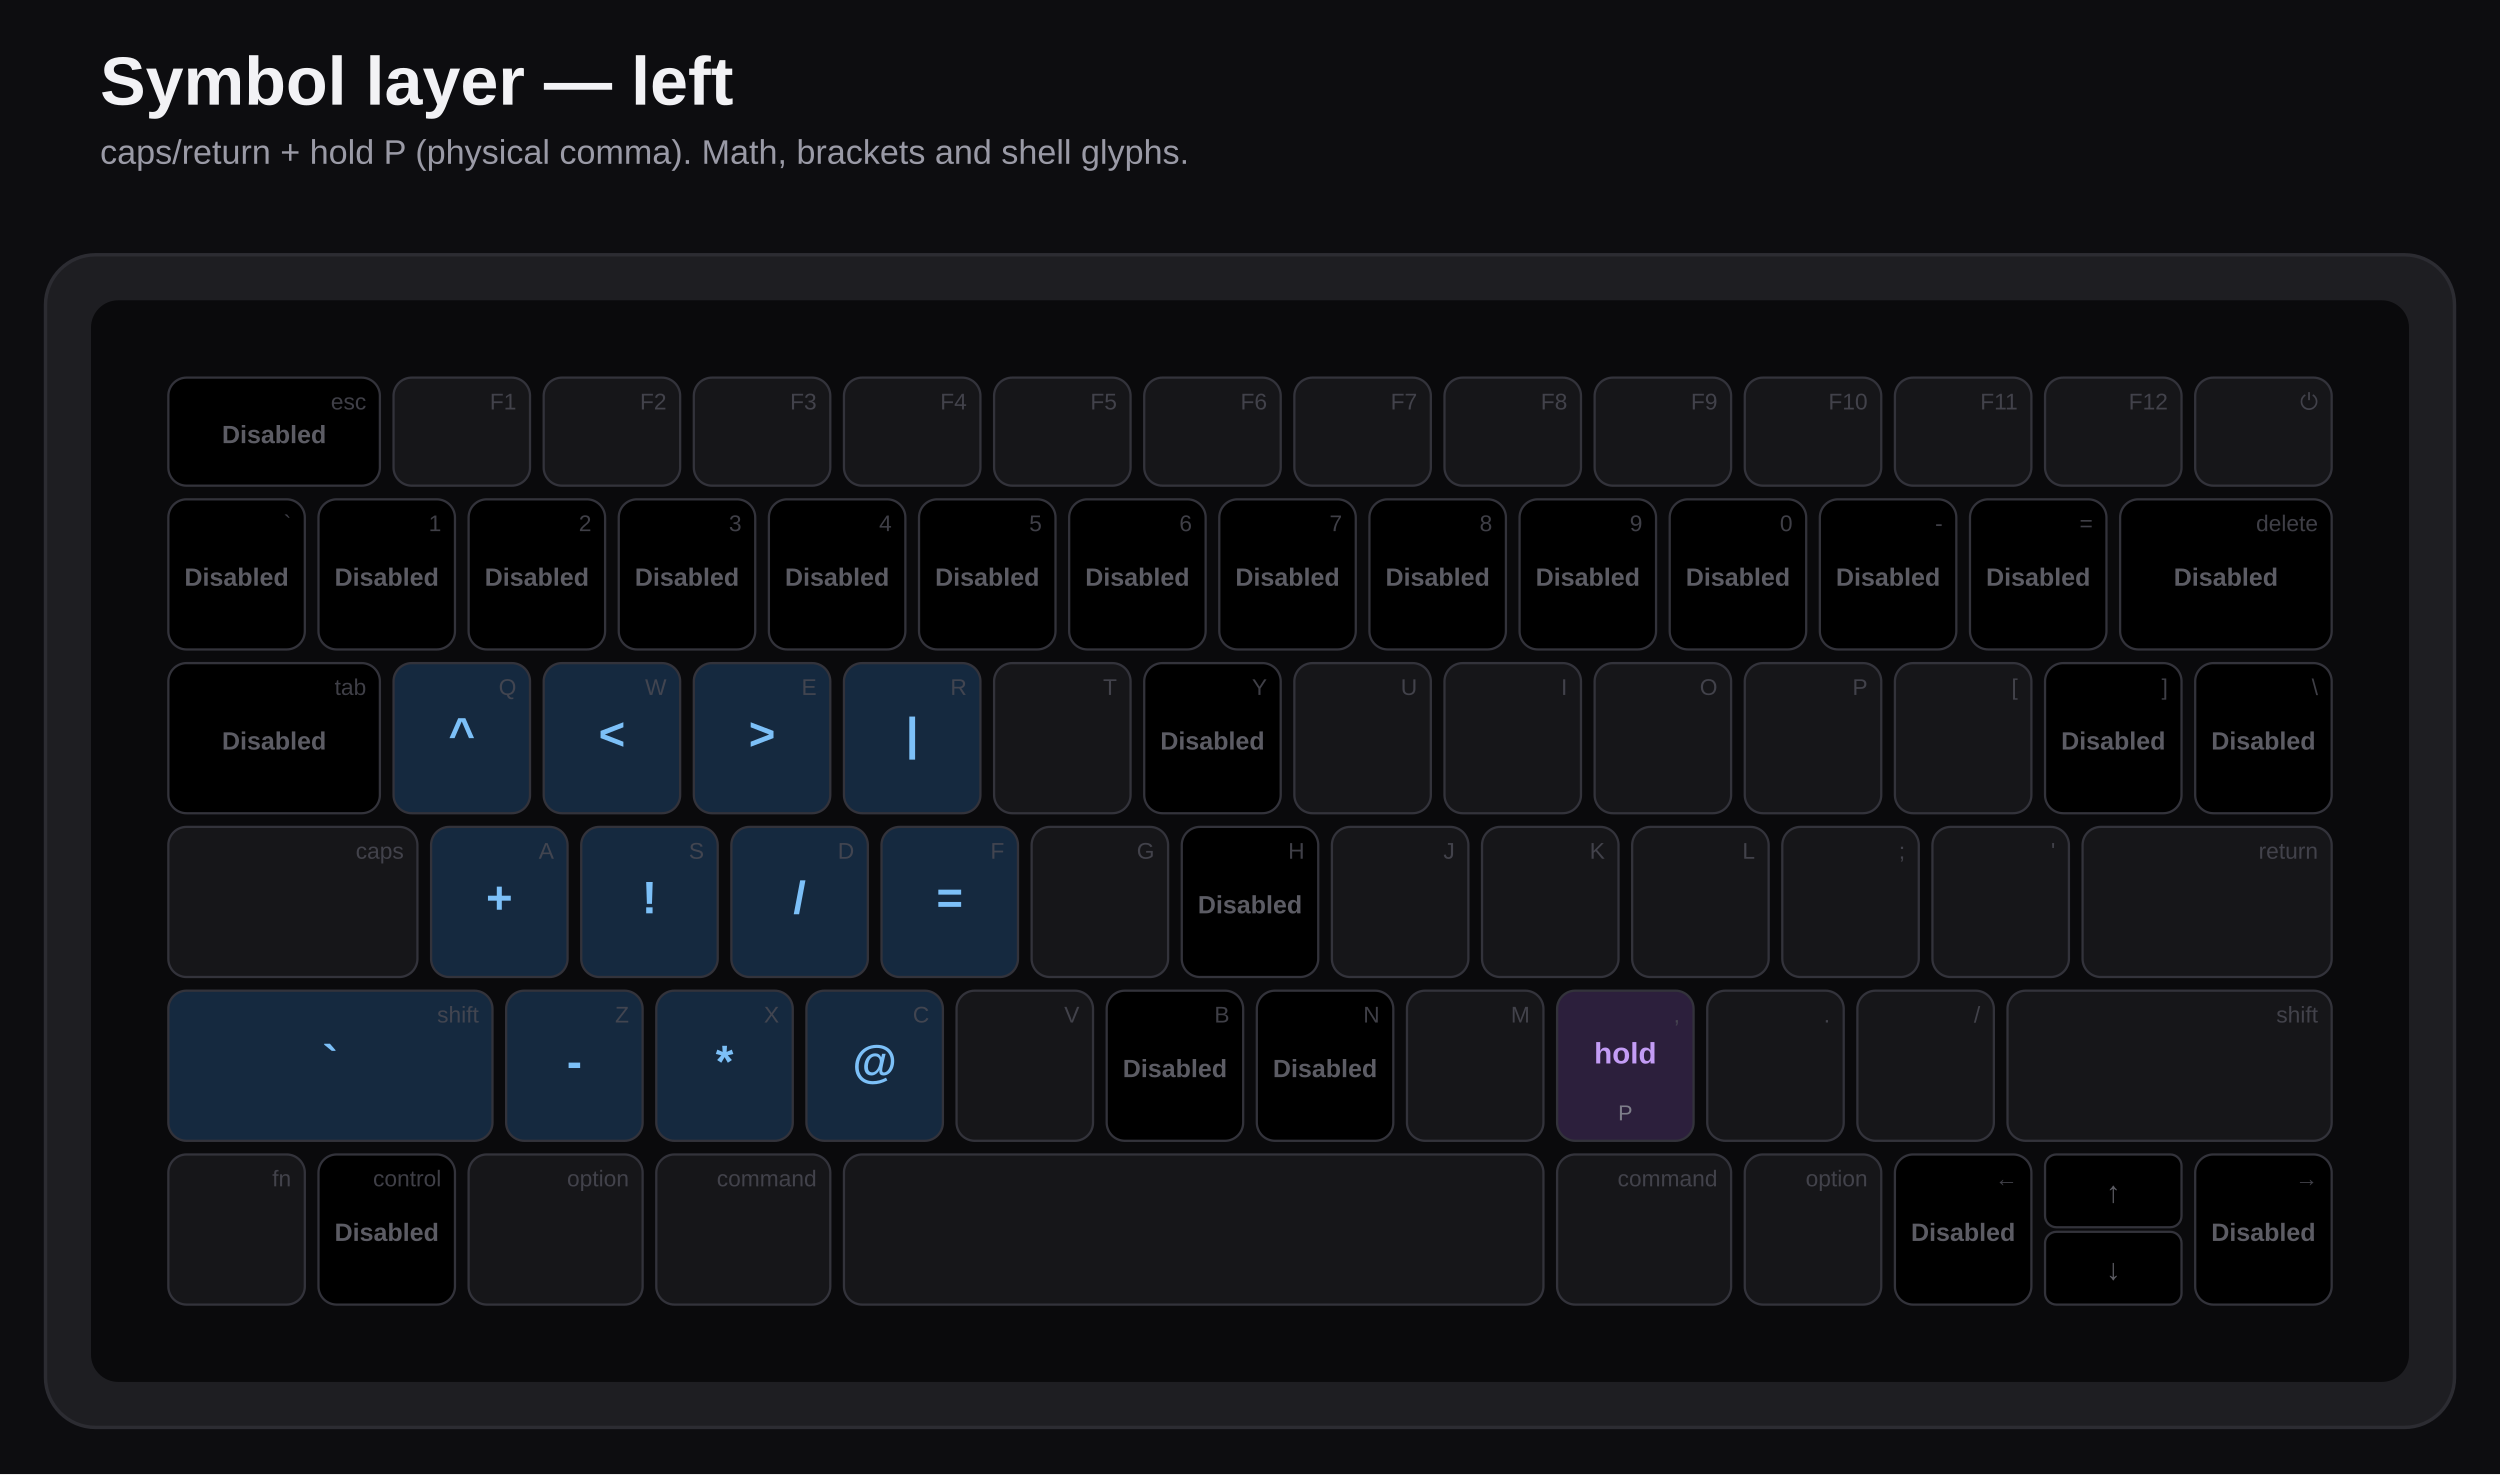
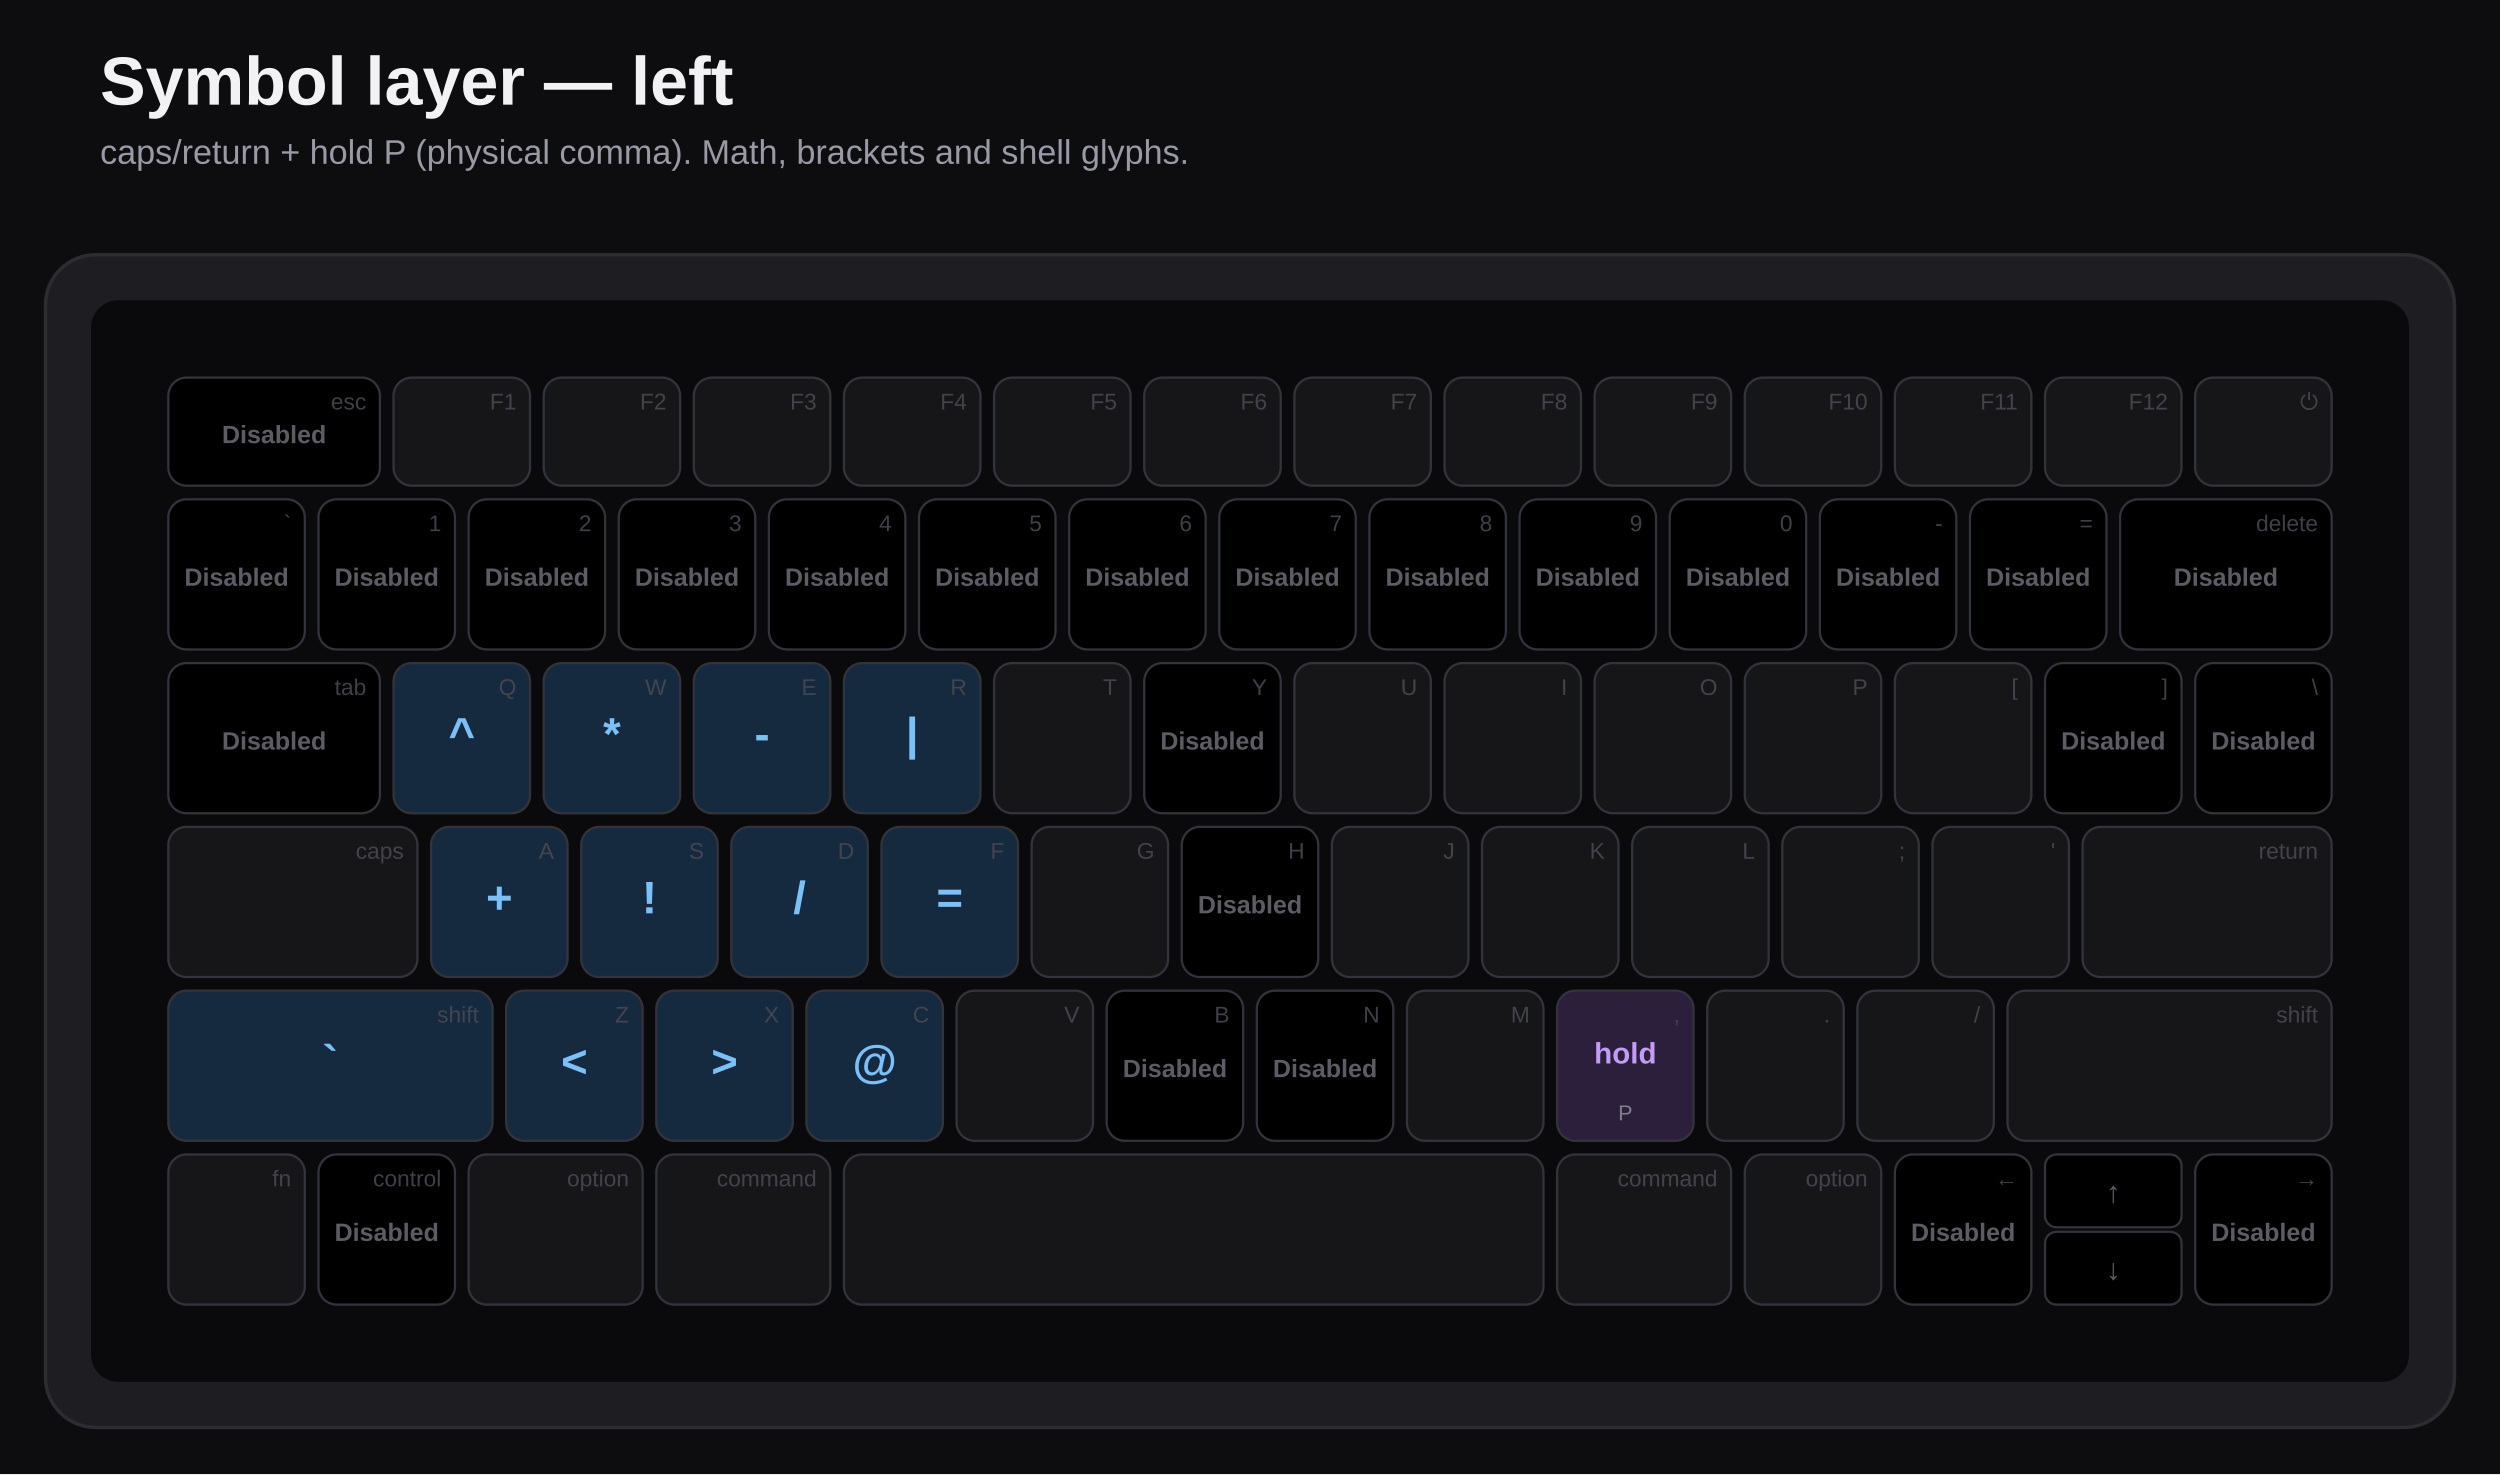
<svg xmlns="http://www.w3.org/2000/svg" width="1099" height="648" viewBox="0 0 1099 648" role="img" aria-label="Symbol layer — left layer of the splitmac">
  <rect width="1099" height="648" fill="#0d0d10" />
  <text x="44.0" y="46.0" fill="#f2f2f5" font-size="30" font-weight="700" text-anchor="start" opacity="1.0" font-family="-apple-system, BlinkMacSystemFont, 'SF Pro Text', 'Helvetica Neue', Arial, sans-serif">Symbol layer — left</text>
  <text x="44.0" y="72.0" fill="#9a9aa6" font-size="15" font-weight="400" text-anchor="start" opacity="1.0" font-family="-apple-system, BlinkMacSystemFont, 'SF Pro Text', 'Helvetica Neue', Arial, sans-serif">caps/return + hold P (physical comma). Math, brackets and shell glyphs.</text>
  <rect x="20.0" y="112.0" width="1059.0" height="515.5" rx="22" fill="#1e1e22" stroke="#2c2c32" stroke-width="1.5" />
  <rect x="40.0" y="132.0" width="1019.0" height="475.5" rx="12" fill="#0a0a0c" />
  <rect x="74.0" y="166.0" width="93.0" height="47.5" rx="8" fill="#000000" stroke="#33333b" stroke-width="1" />
  <text x="161.0" y="180.0" fill="#4a4a53" font-size="10" font-weight="500" text-anchor="end" opacity="0.85" font-family="-apple-system, BlinkMacSystemFont, 'SF Pro Text', 'Helvetica Neue', Arial, sans-serif">esc</text>
  <text x="120.5" y="194.8" fill="#5c5c64" font-size="11" font-weight="600" text-anchor="middle" opacity="1.0" font-family="-apple-system, BlinkMacSystemFont, 'SF Pro Text', 'Helvetica Neue', Arial, sans-serif">Disabled</text>
  <rect x="173.0" y="166.0" width="60.0" height="47.5" rx="8" fill="#161619" stroke="#33333b" stroke-width="1" />
  <text x="227.0" y="180.0" fill="#4a4a53" font-size="10" font-weight="500" text-anchor="end" opacity="0.85" font-family="-apple-system, BlinkMacSystemFont, 'SF Pro Text', 'Helvetica Neue', Arial, sans-serif">F1</text>
  <rect x="239.0" y="166.0" width="60.0" height="47.5" rx="8" fill="#161619" stroke="#33333b" stroke-width="1" />
  <text x="293.0" y="180.0" fill="#4a4a53" font-size="10" font-weight="500" text-anchor="end" opacity="0.85" font-family="-apple-system, BlinkMacSystemFont, 'SF Pro Text', 'Helvetica Neue', Arial, sans-serif">F2</text>
  <rect x="305.0" y="166.0" width="60.0" height="47.5" rx="8" fill="#161619" stroke="#33333b" stroke-width="1" />
  <text x="359.0" y="180.0" fill="#4a4a53" font-size="10" font-weight="500" text-anchor="end" opacity="0.85" font-family="-apple-system, BlinkMacSystemFont, 'SF Pro Text', 'Helvetica Neue', Arial, sans-serif">F3</text>
  <rect x="371.0" y="166.0" width="60.0" height="47.5" rx="8" fill="#161619" stroke="#33333b" stroke-width="1" />
  <text x="425.0" y="180.0" fill="#4a4a53" font-size="10" font-weight="500" text-anchor="end" opacity="0.85" font-family="-apple-system, BlinkMacSystemFont, 'SF Pro Text', 'Helvetica Neue', Arial, sans-serif">F4</text>
  <rect x="437.0" y="166.0" width="60.0" height="47.5" rx="8" fill="#161619" stroke="#33333b" stroke-width="1" />
  <text x="491.0" y="180.0" fill="#4a4a53" font-size="10" font-weight="500" text-anchor="end" opacity="0.85" font-family="-apple-system, BlinkMacSystemFont, 'SF Pro Text', 'Helvetica Neue', Arial, sans-serif">F5</text>
  <rect x="503.0" y="166.0" width="60.0" height="47.5" rx="8" fill="#161619" stroke="#33333b" stroke-width="1" />
  <text x="557.0" y="180.0" fill="#4a4a53" font-size="10" font-weight="500" text-anchor="end" opacity="0.85" font-family="-apple-system, BlinkMacSystemFont, 'SF Pro Text', 'Helvetica Neue', Arial, sans-serif">F6</text>
  <rect x="569.0" y="166.0" width="60.0" height="47.5" rx="8" fill="#161619" stroke="#33333b" stroke-width="1" />
  <text x="623.0" y="180.0" fill="#4a4a53" font-size="10" font-weight="500" text-anchor="end" opacity="0.85" font-family="-apple-system, BlinkMacSystemFont, 'SF Pro Text', 'Helvetica Neue', Arial, sans-serif">F7</text>
  <rect x="635.0" y="166.0" width="60.0" height="47.5" rx="8" fill="#161619" stroke="#33333b" stroke-width="1" />
  <text x="689.0" y="180.0" fill="#4a4a53" font-size="10" font-weight="500" text-anchor="end" opacity="0.85" font-family="-apple-system, BlinkMacSystemFont, 'SF Pro Text', 'Helvetica Neue', Arial, sans-serif">F8</text>
  <rect x="701.0" y="166.0" width="60.0" height="47.5" rx="8" fill="#161619" stroke="#33333b" stroke-width="1" />
  <text x="755.0" y="180.0" fill="#4a4a53" font-size="10" font-weight="500" text-anchor="end" opacity="0.85" font-family="-apple-system, BlinkMacSystemFont, 'SF Pro Text', 'Helvetica Neue', Arial, sans-serif">F9</text>
  <rect x="767.0" y="166.0" width="60.0" height="47.5" rx="8" fill="#161619" stroke="#33333b" stroke-width="1" />
  <text x="821.0" y="180.0" fill="#4a4a53" font-size="10" font-weight="500" text-anchor="end" opacity="0.85" font-family="-apple-system, BlinkMacSystemFont, 'SF Pro Text', 'Helvetica Neue', Arial, sans-serif">F10</text>
  <rect x="833.0" y="166.0" width="60.0" height="47.5" rx="8" fill="#161619" stroke="#33333b" stroke-width="1" />
  <text x="887.0" y="180.0" fill="#4a4a53" font-size="10" font-weight="500" text-anchor="end" opacity="0.85" font-family="-apple-system, BlinkMacSystemFont, 'SF Pro Text', 'Helvetica Neue', Arial, sans-serif">F11</text>
  <rect x="899.0" y="166.0" width="60.0" height="47.5" rx="8" fill="#161619" stroke="#33333b" stroke-width="1" />
  <text x="953.0" y="180.0" fill="#4a4a53" font-size="10" font-weight="500" text-anchor="end" opacity="0.85" font-family="-apple-system, BlinkMacSystemFont, 'SF Pro Text', 'Helvetica Neue', Arial, sans-serif">F12</text>
  <rect x="965.0" y="166.0" width="60.0" height="47.5" rx="8" fill="#161619" stroke="#33333b" stroke-width="1" />
  <text x="1019.0" y="180.0" fill="#4a4a53" font-size="10" font-weight="500" text-anchor="end" opacity="0.85" font-family="-apple-system, BlinkMacSystemFont, 'SF Pro Text', 'Helvetica Neue', Arial, sans-serif">⏻</text>
  <rect x="74.0" y="219.5" width="60.0" height="66.0" rx="8" fill="#000000" stroke="#33333b" stroke-width="1" />
  <text x="128.0" y="233.5" fill="#4a4a53" font-size="10" font-weight="500" text-anchor="end" opacity="0.85" font-family="-apple-system, BlinkMacSystemFont, 'SF Pro Text', 'Helvetica Neue', Arial, sans-serif">`</text>
  <text x="104.0" y="257.5" fill="#5c5c64" font-size="11" font-weight="600" text-anchor="middle" opacity="1.0" font-family="-apple-system, BlinkMacSystemFont, 'SF Pro Text', 'Helvetica Neue', Arial, sans-serif">Disabled</text>
  <rect x="140.0" y="219.5" width="60.0" height="66.0" rx="8" fill="#000000" stroke="#33333b" stroke-width="1" />
  <text x="194.0" y="233.5" fill="#4a4a53" font-size="10" font-weight="500" text-anchor="end" opacity="0.85" font-family="-apple-system, BlinkMacSystemFont, 'SF Pro Text', 'Helvetica Neue', Arial, sans-serif">1</text>
  <text x="170.0" y="257.5" fill="#5c5c64" font-size="11" font-weight="600" text-anchor="middle" opacity="1.0" font-family="-apple-system, BlinkMacSystemFont, 'SF Pro Text', 'Helvetica Neue', Arial, sans-serif">Disabled</text>
  <rect x="206.0" y="219.5" width="60.0" height="66.0" rx="8" fill="#000000" stroke="#33333b" stroke-width="1" />
  <text x="260.0" y="233.5" fill="#4a4a53" font-size="10" font-weight="500" text-anchor="end" opacity="0.85" font-family="-apple-system, BlinkMacSystemFont, 'SF Pro Text', 'Helvetica Neue', Arial, sans-serif">2</text>
  <text x="236.0" y="257.5" fill="#5c5c64" font-size="11" font-weight="600" text-anchor="middle" opacity="1.0" font-family="-apple-system, BlinkMacSystemFont, 'SF Pro Text', 'Helvetica Neue', Arial, sans-serif">Disabled</text>
  <rect x="272.0" y="219.5" width="60.0" height="66.0" rx="8" fill="#000000" stroke="#33333b" stroke-width="1" />
  <text x="326.0" y="233.5" fill="#4a4a53" font-size="10" font-weight="500" text-anchor="end" opacity="0.85" font-family="-apple-system, BlinkMacSystemFont, 'SF Pro Text', 'Helvetica Neue', Arial, sans-serif">3</text>
  <text x="302.0" y="257.5" fill="#5c5c64" font-size="11" font-weight="600" text-anchor="middle" opacity="1.0" font-family="-apple-system, BlinkMacSystemFont, 'SF Pro Text', 'Helvetica Neue', Arial, sans-serif">Disabled</text>
  <rect x="338.0" y="219.5" width="60.0" height="66.0" rx="8" fill="#000000" stroke="#33333b" stroke-width="1" />
  <text x="392.0" y="233.5" fill="#4a4a53" font-size="10" font-weight="500" text-anchor="end" opacity="0.85" font-family="-apple-system, BlinkMacSystemFont, 'SF Pro Text', 'Helvetica Neue', Arial, sans-serif">4</text>
  <text x="368.0" y="257.5" fill="#5c5c64" font-size="11" font-weight="600" text-anchor="middle" opacity="1.0" font-family="-apple-system, BlinkMacSystemFont, 'SF Pro Text', 'Helvetica Neue', Arial, sans-serif">Disabled</text>
  <rect x="404.0" y="219.5" width="60.0" height="66.0" rx="8" fill="#000000" stroke="#33333b" stroke-width="1" />
  <text x="458.0" y="233.5" fill="#4a4a53" font-size="10" font-weight="500" text-anchor="end" opacity="0.85" font-family="-apple-system, BlinkMacSystemFont, 'SF Pro Text', 'Helvetica Neue', Arial, sans-serif">5</text>
  <text x="434.0" y="257.5" fill="#5c5c64" font-size="11" font-weight="600" text-anchor="middle" opacity="1.0" font-family="-apple-system, BlinkMacSystemFont, 'SF Pro Text', 'Helvetica Neue', Arial, sans-serif">Disabled</text>
  <rect x="470.0" y="219.5" width="60.0" height="66.0" rx="8" fill="#000000" stroke="#33333b" stroke-width="1" />
  <text x="524.0" y="233.5" fill="#4a4a53" font-size="10" font-weight="500" text-anchor="end" opacity="0.85" font-family="-apple-system, BlinkMacSystemFont, 'SF Pro Text', 'Helvetica Neue', Arial, sans-serif">6</text>
  <text x="500.0" y="257.5" fill="#5c5c64" font-size="11" font-weight="600" text-anchor="middle" opacity="1.0" font-family="-apple-system, BlinkMacSystemFont, 'SF Pro Text', 'Helvetica Neue', Arial, sans-serif">Disabled</text>
  <rect x="536.0" y="219.5" width="60.0" height="66.0" rx="8" fill="#000000" stroke="#33333b" stroke-width="1" />
  <text x="590.0" y="233.5" fill="#4a4a53" font-size="10" font-weight="500" text-anchor="end" opacity="0.85" font-family="-apple-system, BlinkMacSystemFont, 'SF Pro Text', 'Helvetica Neue', Arial, sans-serif">7</text>
  <text x="566.0" y="257.5" fill="#5c5c64" font-size="11" font-weight="600" text-anchor="middle" opacity="1.0" font-family="-apple-system, BlinkMacSystemFont, 'SF Pro Text', 'Helvetica Neue', Arial, sans-serif">Disabled</text>
  <rect x="602.0" y="219.5" width="60.0" height="66.0" rx="8" fill="#000000" stroke="#33333b" stroke-width="1" />
  <text x="656.0" y="233.5" fill="#4a4a53" font-size="10" font-weight="500" text-anchor="end" opacity="0.85" font-family="-apple-system, BlinkMacSystemFont, 'SF Pro Text', 'Helvetica Neue', Arial, sans-serif">8</text>
  <text x="632.0" y="257.5" fill="#5c5c64" font-size="11" font-weight="600" text-anchor="middle" opacity="1.0" font-family="-apple-system, BlinkMacSystemFont, 'SF Pro Text', 'Helvetica Neue', Arial, sans-serif">Disabled</text>
  <rect x="668.0" y="219.5" width="60.0" height="66.0" rx="8" fill="#000000" stroke="#33333b" stroke-width="1" />
  <text x="722.0" y="233.5" fill="#4a4a53" font-size="10" font-weight="500" text-anchor="end" opacity="0.85" font-family="-apple-system, BlinkMacSystemFont, 'SF Pro Text', 'Helvetica Neue', Arial, sans-serif">9</text>
  <text x="698.0" y="257.5" fill="#5c5c64" font-size="11" font-weight="600" text-anchor="middle" opacity="1.0" font-family="-apple-system, BlinkMacSystemFont, 'SF Pro Text', 'Helvetica Neue', Arial, sans-serif">Disabled</text>
  <rect x="734.0" y="219.5" width="60.0" height="66.0" rx="8" fill="#000000" stroke="#33333b" stroke-width="1" />
  <text x="788.0" y="233.5" fill="#4a4a53" font-size="10" font-weight="500" text-anchor="end" opacity="0.85" font-family="-apple-system, BlinkMacSystemFont, 'SF Pro Text', 'Helvetica Neue', Arial, sans-serif">0</text>
  <text x="764.0" y="257.5" fill="#5c5c64" font-size="11" font-weight="600" text-anchor="middle" opacity="1.0" font-family="-apple-system, BlinkMacSystemFont, 'SF Pro Text', 'Helvetica Neue', Arial, sans-serif">Disabled</text>
  <rect x="800.0" y="219.5" width="60.0" height="66.0" rx="8" fill="#000000" stroke="#33333b" stroke-width="1" />
  <text x="854.0" y="233.5" fill="#4a4a53" font-size="10" font-weight="500" text-anchor="end" opacity="0.85" font-family="-apple-system, BlinkMacSystemFont, 'SF Pro Text', 'Helvetica Neue', Arial, sans-serif">-</text>
  <text x="830.0" y="257.5" fill="#5c5c64" font-size="11" font-weight="600" text-anchor="middle" opacity="1.0" font-family="-apple-system, BlinkMacSystemFont, 'SF Pro Text', 'Helvetica Neue', Arial, sans-serif">Disabled</text>
  <rect x="866.0" y="219.5" width="60.0" height="66.0" rx="8" fill="#000000" stroke="#33333b" stroke-width="1" />
  <text x="920.0" y="233.5" fill="#4a4a53" font-size="10" font-weight="500" text-anchor="end" opacity="0.85" font-family="-apple-system, BlinkMacSystemFont, 'SF Pro Text', 'Helvetica Neue', Arial, sans-serif">=</text>
  <text x="896.0" y="257.5" fill="#5c5c64" font-size="11" font-weight="600" text-anchor="middle" opacity="1.0" font-family="-apple-system, BlinkMacSystemFont, 'SF Pro Text', 'Helvetica Neue', Arial, sans-serif">Disabled</text>
  <rect x="932.0" y="219.5" width="93.0" height="66.0" rx="8" fill="#000000" stroke="#33333b" stroke-width="1" />
  <text x="1019.0" y="233.5" fill="#4a4a53" font-size="10" font-weight="500" text-anchor="end" opacity="0.85" font-family="-apple-system, BlinkMacSystemFont, 'SF Pro Text', 'Helvetica Neue', Arial, sans-serif">delete</text>
  <text x="978.5" y="257.5" fill="#5c5c64" font-size="11" font-weight="600" text-anchor="middle" opacity="1.0" font-family="-apple-system, BlinkMacSystemFont, 'SF Pro Text', 'Helvetica Neue', Arial, sans-serif">Disabled</text>
  <rect x="74.0" y="291.5" width="93.0" height="66.0" rx="8" fill="#000000" stroke="#33333b" stroke-width="1" />
  <text x="161.0" y="305.5" fill="#4a4a53" font-size="10" font-weight="500" text-anchor="end" opacity="0.85" font-family="-apple-system, BlinkMacSystemFont, 'SF Pro Text', 'Helvetica Neue', Arial, sans-serif">tab</text>
  <text x="120.5" y="329.5" fill="#5c5c64" font-size="11" font-weight="600" text-anchor="middle" opacity="1.0" font-family="-apple-system, BlinkMacSystemFont, 'SF Pro Text', 'Helvetica Neue', Arial, sans-serif">Disabled</text>
  <rect x="173.0" y="291.5" width="60.0" height="66.0" rx="8" fill="#15293f" stroke="#33333b" stroke-width="1" />
  <text x="227.0" y="305.5" fill="#4a4a53" font-size="10" font-weight="500" text-anchor="end" opacity="0.85" font-family="-apple-system, BlinkMacSystemFont, 'SF Pro Text', 'Helvetica Neue', Arial, sans-serif">Q</text>
  <text x="203.0" y="329.5" fill="#7cc0f8" font-size="20" font-weight="700" text-anchor="middle" opacity="1.0" font-family="-apple-system, BlinkMacSystemFont, 'SF Pro Text', 'Helvetica Neue', Arial, sans-serif">^</text>
  <rect x="239.0" y="291.5" width="60.0" height="66.0" rx="8" fill="#15293f" stroke="#33333b" stroke-width="1" />
  <text x="293.0" y="305.5" fill="#4a4a53" font-size="10" font-weight="500" text-anchor="end" opacity="0.85" font-family="-apple-system, BlinkMacSystemFont, 'SF Pro Text', 'Helvetica Neue', Arial, sans-serif">W</text>
-   <text x="269.0" y="329.5" fill="#7cc0f8" font-size="20" font-weight="700" text-anchor="middle" opacity="1.0" font-family="-apple-system, BlinkMacSystemFont, 'SF Pro Text', 'Helvetica Neue', Arial, sans-serif">&lt;</text>
+   <text x="269.0" y="329.5" fill="#7cc0f8" font-size="20" font-weight="700" text-anchor="middle" opacity="1.0" font-family="-apple-system, BlinkMacSystemFont, 'SF Pro Text', 'Helvetica Neue', Arial, sans-serif">*</text>
  <rect x="305.0" y="291.5" width="60.0" height="66.0" rx="8" fill="#15293f" stroke="#33333b" stroke-width="1" />
  <text x="359.0" y="305.5" fill="#4a4a53" font-size="10" font-weight="500" text-anchor="end" opacity="0.85" font-family="-apple-system, BlinkMacSystemFont, 'SF Pro Text', 'Helvetica Neue', Arial, sans-serif">E</text>
-   <text x="335.0" y="329.5" fill="#7cc0f8" font-size="20" font-weight="700" text-anchor="middle" opacity="1.0" font-family="-apple-system, BlinkMacSystemFont, 'SF Pro Text', 'Helvetica Neue', Arial, sans-serif">&gt;</text>
+   <text x="335.0" y="329.5" fill="#7cc0f8" font-size="20" font-weight="700" text-anchor="middle" opacity="1.0" font-family="-apple-system, BlinkMacSystemFont, 'SF Pro Text', 'Helvetica Neue', Arial, sans-serif">-</text>
  <rect x="371.0" y="291.5" width="60.0" height="66.0" rx="8" fill="#15293f" stroke="#33333b" stroke-width="1" />
  <text x="425.0" y="305.5" fill="#4a4a53" font-size="10" font-weight="500" text-anchor="end" opacity="0.85" font-family="-apple-system, BlinkMacSystemFont, 'SF Pro Text', 'Helvetica Neue', Arial, sans-serif">R</text>
  <text x="401.0" y="329.5" fill="#7cc0f8" font-size="20" font-weight="700" text-anchor="middle" opacity="1.0" font-family="-apple-system, BlinkMacSystemFont, 'SF Pro Text', 'Helvetica Neue', Arial, sans-serif">|</text>
  <rect x="437.0" y="291.5" width="60.0" height="66.0" rx="8" fill="#161619" stroke="#33333b" stroke-width="1" />
  <text x="491.0" y="305.5" fill="#4a4a53" font-size="10" font-weight="500" text-anchor="end" opacity="0.85" font-family="-apple-system, BlinkMacSystemFont, 'SF Pro Text', 'Helvetica Neue', Arial, sans-serif">T</text>
  <rect x="503.0" y="291.5" width="60.0" height="66.0" rx="8" fill="#000000" stroke="#33333b" stroke-width="1" />
  <text x="557.0" y="305.5" fill="#4a4a53" font-size="10" font-weight="500" text-anchor="end" opacity="0.85" font-family="-apple-system, BlinkMacSystemFont, 'SF Pro Text', 'Helvetica Neue', Arial, sans-serif">Y</text>
  <text x="533.0" y="329.5" fill="#5c5c64" font-size="11" font-weight="600" text-anchor="middle" opacity="1.0" font-family="-apple-system, BlinkMacSystemFont, 'SF Pro Text', 'Helvetica Neue', Arial, sans-serif">Disabled</text>
  <rect x="569.0" y="291.5" width="60.0" height="66.0" rx="8" fill="#161619" stroke="#33333b" stroke-width="1" />
  <text x="623.0" y="305.5" fill="#4a4a53" font-size="10" font-weight="500" text-anchor="end" opacity="0.85" font-family="-apple-system, BlinkMacSystemFont, 'SF Pro Text', 'Helvetica Neue', Arial, sans-serif">U</text>
  <rect x="635.0" y="291.5" width="60.0" height="66.0" rx="8" fill="#161619" stroke="#33333b" stroke-width="1" />
  <text x="689.0" y="305.5" fill="#4a4a53" font-size="10" font-weight="500" text-anchor="end" opacity="0.85" font-family="-apple-system, BlinkMacSystemFont, 'SF Pro Text', 'Helvetica Neue', Arial, sans-serif">I</text>
  <rect x="701.0" y="291.5" width="60.0" height="66.0" rx="8" fill="#161619" stroke="#33333b" stroke-width="1" />
  <text x="755.0" y="305.5" fill="#4a4a53" font-size="10" font-weight="500" text-anchor="end" opacity="0.85" font-family="-apple-system, BlinkMacSystemFont, 'SF Pro Text', 'Helvetica Neue', Arial, sans-serif">O</text>
  <rect x="767.0" y="291.5" width="60.0" height="66.0" rx="8" fill="#161619" stroke="#33333b" stroke-width="1" />
  <text x="821.0" y="305.5" fill="#4a4a53" font-size="10" font-weight="500" text-anchor="end" opacity="0.85" font-family="-apple-system, BlinkMacSystemFont, 'SF Pro Text', 'Helvetica Neue', Arial, sans-serif">P</text>
  <rect x="833.0" y="291.5" width="60.0" height="66.0" rx="8" fill="#161619" stroke="#33333b" stroke-width="1" />
  <text x="887.0" y="305.5" fill="#4a4a53" font-size="10" font-weight="500" text-anchor="end" opacity="0.85" font-family="-apple-system, BlinkMacSystemFont, 'SF Pro Text', 'Helvetica Neue', Arial, sans-serif">[</text>
  <rect x="899.0" y="291.5" width="60.0" height="66.0" rx="8" fill="#000000" stroke="#33333b" stroke-width="1" />
  <text x="953.0" y="305.5" fill="#4a4a53" font-size="10" font-weight="500" text-anchor="end" opacity="0.85" font-family="-apple-system, BlinkMacSystemFont, 'SF Pro Text', 'Helvetica Neue', Arial, sans-serif">]</text>
  <text x="929.0" y="329.5" fill="#5c5c64" font-size="11" font-weight="600" text-anchor="middle" opacity="1.0" font-family="-apple-system, BlinkMacSystemFont, 'SF Pro Text', 'Helvetica Neue', Arial, sans-serif">Disabled</text>
  <rect x="965.0" y="291.5" width="60.0" height="66.0" rx="8" fill="#000000" stroke="#33333b" stroke-width="1" />
  <text x="1019.0" y="305.5" fill="#4a4a53" font-size="10" font-weight="500" text-anchor="end" opacity="0.85" font-family="-apple-system, BlinkMacSystemFont, 'SF Pro Text', 'Helvetica Neue', Arial, sans-serif">\</text>
  <text x="995.0" y="329.5" fill="#5c5c64" font-size="11" font-weight="600" text-anchor="middle" opacity="1.0" font-family="-apple-system, BlinkMacSystemFont, 'SF Pro Text', 'Helvetica Neue', Arial, sans-serif">Disabled</text>
  <rect x="74.0" y="363.5" width="109.5" height="66.0" rx="8" fill="#161619" stroke="#33333b" stroke-width="1" />
  <text x="177.5" y="377.5" fill="#4a4a53" font-size="10" font-weight="500" text-anchor="end" opacity="0.85" font-family="-apple-system, BlinkMacSystemFont, 'SF Pro Text', 'Helvetica Neue', Arial, sans-serif">caps</text>
  <rect x="189.5" y="363.5" width="60.0" height="66.0" rx="8" fill="#15293f" stroke="#33333b" stroke-width="1" />
  <text x="243.5" y="377.5" fill="#4a4a53" font-size="10" font-weight="500" text-anchor="end" opacity="0.85" font-family="-apple-system, BlinkMacSystemFont, 'SF Pro Text', 'Helvetica Neue', Arial, sans-serif">A</text>
  <text x="219.5" y="401.5" fill="#7cc0f8" font-size="20" font-weight="700" text-anchor="middle" opacity="1.0" font-family="-apple-system, BlinkMacSystemFont, 'SF Pro Text', 'Helvetica Neue', Arial, sans-serif">+</text>
  <rect x="255.5" y="363.5" width="60.0" height="66.0" rx="8" fill="#15293f" stroke="#33333b" stroke-width="1" />
  <text x="309.5" y="377.5" fill="#4a4a53" font-size="10" font-weight="500" text-anchor="end" opacity="0.85" font-family="-apple-system, BlinkMacSystemFont, 'SF Pro Text', 'Helvetica Neue', Arial, sans-serif">S</text>
  <text x="285.5" y="401.5" fill="#7cc0f8" font-size="20" font-weight="700" text-anchor="middle" opacity="1.0" font-family="-apple-system, BlinkMacSystemFont, 'SF Pro Text', 'Helvetica Neue', Arial, sans-serif">!</text>
  <rect x="321.5" y="363.5" width="60.0" height="66.0" rx="8" fill="#15293f" stroke="#33333b" stroke-width="1" />
  <text x="375.5" y="377.5" fill="#4a4a53" font-size="10" font-weight="500" text-anchor="end" opacity="0.85" font-family="-apple-system, BlinkMacSystemFont, 'SF Pro Text', 'Helvetica Neue', Arial, sans-serif">D</text>
  <text x="351.5" y="401.5" fill="#7cc0f8" font-size="20" font-weight="700" text-anchor="middle" opacity="1.0" font-family="-apple-system, BlinkMacSystemFont, 'SF Pro Text', 'Helvetica Neue', Arial, sans-serif">/</text>
  <rect x="387.5" y="363.5" width="60.0" height="66.0" rx="8" fill="#15293f" stroke="#33333b" stroke-width="1" />
  <text x="441.5" y="377.5" fill="#4a4a53" font-size="10" font-weight="500" text-anchor="end" opacity="0.85" font-family="-apple-system, BlinkMacSystemFont, 'SF Pro Text', 'Helvetica Neue', Arial, sans-serif">F</text>
  <text x="417.5" y="401.5" fill="#7cc0f8" font-size="20" font-weight="700" text-anchor="middle" opacity="1.0" font-family="-apple-system, BlinkMacSystemFont, 'SF Pro Text', 'Helvetica Neue', Arial, sans-serif">=</text>
  <rect x="453.5" y="363.5" width="60.0" height="66.0" rx="8" fill="#161619" stroke="#33333b" stroke-width="1" />
  <text x="507.5" y="377.5" fill="#4a4a53" font-size="10" font-weight="500" text-anchor="end" opacity="0.85" font-family="-apple-system, BlinkMacSystemFont, 'SF Pro Text', 'Helvetica Neue', Arial, sans-serif">G</text>
  <rect x="519.5" y="363.5" width="60.0" height="66.0" rx="8" fill="#000000" stroke="#33333b" stroke-width="1" />
  <text x="573.5" y="377.5" fill="#4a4a53" font-size="10" font-weight="500" text-anchor="end" opacity="0.85" font-family="-apple-system, BlinkMacSystemFont, 'SF Pro Text', 'Helvetica Neue', Arial, sans-serif">H</text>
  <text x="549.5" y="401.5" fill="#5c5c64" font-size="11" font-weight="600" text-anchor="middle" opacity="1.0" font-family="-apple-system, BlinkMacSystemFont, 'SF Pro Text', 'Helvetica Neue', Arial, sans-serif">Disabled</text>
  <rect x="585.5" y="363.5" width="60.0" height="66.0" rx="8" fill="#161619" stroke="#33333b" stroke-width="1" />
  <text x="639.5" y="377.5" fill="#4a4a53" font-size="10" font-weight="500" text-anchor="end" opacity="0.85" font-family="-apple-system, BlinkMacSystemFont, 'SF Pro Text', 'Helvetica Neue', Arial, sans-serif">J</text>
  <rect x="651.5" y="363.5" width="60.0" height="66.0" rx="8" fill="#161619" stroke="#33333b" stroke-width="1" />
  <text x="705.5" y="377.5" fill="#4a4a53" font-size="10" font-weight="500" text-anchor="end" opacity="0.85" font-family="-apple-system, BlinkMacSystemFont, 'SF Pro Text', 'Helvetica Neue', Arial, sans-serif">K</text>
  <rect x="717.5" y="363.5" width="60.0" height="66.0" rx="8" fill="#161619" stroke="#33333b" stroke-width="1" />
  <text x="771.5" y="377.5" fill="#4a4a53" font-size="10" font-weight="500" text-anchor="end" opacity="0.85" font-family="-apple-system, BlinkMacSystemFont, 'SF Pro Text', 'Helvetica Neue', Arial, sans-serif">L</text>
  <rect x="783.5" y="363.5" width="60.0" height="66.0" rx="8" fill="#161619" stroke="#33333b" stroke-width="1" />
  <text x="837.5" y="377.5" fill="#4a4a53" font-size="10" font-weight="500" text-anchor="end" opacity="0.85" font-family="-apple-system, BlinkMacSystemFont, 'SF Pro Text', 'Helvetica Neue', Arial, sans-serif">;</text>
  <rect x="849.5" y="363.5" width="60.0" height="66.0" rx="8" fill="#161619" stroke="#33333b" stroke-width="1" />
  <text x="903.5" y="377.5" fill="#4a4a53" font-size="10" font-weight="500" text-anchor="end" opacity="0.85" font-family="-apple-system, BlinkMacSystemFont, 'SF Pro Text', 'Helvetica Neue', Arial, sans-serif">'</text>
  <rect x="915.5" y="363.5" width="109.5" height="66.0" rx="8" fill="#161619" stroke="#33333b" stroke-width="1" />
  <text x="1019.0" y="377.5" fill="#4a4a53" font-size="10" font-weight="500" text-anchor="end" opacity="0.85" font-family="-apple-system, BlinkMacSystemFont, 'SF Pro Text', 'Helvetica Neue', Arial, sans-serif">return</text>
  <rect x="74.0" y="435.5" width="142.5" height="66.0" rx="8" fill="#15293f" stroke="#33333b" stroke-width="1" />
  <text x="210.5" y="449.5" fill="#4a4a53" font-size="10" font-weight="500" text-anchor="end" opacity="0.85" font-family="-apple-system, BlinkMacSystemFont, 'SF Pro Text', 'Helvetica Neue', Arial, sans-serif">shift</text>
  <text x="145.2" y="473.5" fill="#7cc0f8" font-size="20" font-weight="700" text-anchor="middle" opacity="1.0" font-family="-apple-system, BlinkMacSystemFont, 'SF Pro Text', 'Helvetica Neue', Arial, sans-serif">`</text>
  <rect x="222.5" y="435.5" width="60.0" height="66.0" rx="8" fill="#15293f" stroke="#33333b" stroke-width="1" />
  <text x="276.5" y="449.5" fill="#4a4a53" font-size="10" font-weight="500" text-anchor="end" opacity="0.85" font-family="-apple-system, BlinkMacSystemFont, 'SF Pro Text', 'Helvetica Neue', Arial, sans-serif">Z</text>
-   <text x="252.5" y="473.5" fill="#7cc0f8" font-size="20" font-weight="700" text-anchor="middle" opacity="1.0" font-family="-apple-system, BlinkMacSystemFont, 'SF Pro Text', 'Helvetica Neue', Arial, sans-serif">-</text>
+   <text x="252.5" y="473.5" fill="#7cc0f8" font-size="20" font-weight="700" text-anchor="middle" opacity="1.0" font-family="-apple-system, BlinkMacSystemFont, 'SF Pro Text', 'Helvetica Neue', Arial, sans-serif">&lt;</text>
  <rect x="288.5" y="435.5" width="60.0" height="66.0" rx="8" fill="#15293f" stroke="#33333b" stroke-width="1" />
  <text x="342.5" y="449.5" fill="#4a4a53" font-size="10" font-weight="500" text-anchor="end" opacity="0.85" font-family="-apple-system, BlinkMacSystemFont, 'SF Pro Text', 'Helvetica Neue', Arial, sans-serif">X</text>
-   <text x="318.5" y="473.5" fill="#7cc0f8" font-size="20" font-weight="700" text-anchor="middle" opacity="1.0" font-family="-apple-system, BlinkMacSystemFont, 'SF Pro Text', 'Helvetica Neue', Arial, sans-serif">*</text>
+   <text x="318.5" y="473.5" fill="#7cc0f8" font-size="20" font-weight="700" text-anchor="middle" opacity="1.0" font-family="-apple-system, BlinkMacSystemFont, 'SF Pro Text', 'Helvetica Neue', Arial, sans-serif">&gt;</text>
  <rect x="354.5" y="435.5" width="60.0" height="66.0" rx="8" fill="#15293f" stroke="#33333b" stroke-width="1" />
  <text x="408.5" y="449.5" fill="#4a4a53" font-size="10" font-weight="500" text-anchor="end" opacity="0.85" font-family="-apple-system, BlinkMacSystemFont, 'SF Pro Text', 'Helvetica Neue', Arial, sans-serif">C</text>
  <text x="384.5" y="473.5" fill="#7cc0f8" font-size="20" font-weight="700" text-anchor="middle" opacity="1.0" font-family="-apple-system, BlinkMacSystemFont, 'SF Pro Text', 'Helvetica Neue', Arial, sans-serif">@</text>
  <rect x="420.5" y="435.5" width="60.0" height="66.0" rx="8" fill="#161619" stroke="#33333b" stroke-width="1" />
  <text x="474.5" y="449.5" fill="#4a4a53" font-size="10" font-weight="500" text-anchor="end" opacity="0.85" font-family="-apple-system, BlinkMacSystemFont, 'SF Pro Text', 'Helvetica Neue', Arial, sans-serif">V</text>
  <rect x="486.5" y="435.5" width="60.0" height="66.0" rx="8" fill="#000000" stroke="#33333b" stroke-width="1" />
  <text x="540.5" y="449.5" fill="#4a4a53" font-size="10" font-weight="500" text-anchor="end" opacity="0.85" font-family="-apple-system, BlinkMacSystemFont, 'SF Pro Text', 'Helvetica Neue', Arial, sans-serif">B</text>
  <text x="516.5" y="473.5" fill="#5c5c64" font-size="11" font-weight="600" text-anchor="middle" opacity="1.0" font-family="-apple-system, BlinkMacSystemFont, 'SF Pro Text', 'Helvetica Neue', Arial, sans-serif">Disabled</text>
  <rect x="552.5" y="435.5" width="60.0" height="66.0" rx="8" fill="#000000" stroke="#33333b" stroke-width="1" />
  <text x="606.5" y="449.5" fill="#4a4a53" font-size="10" font-weight="500" text-anchor="end" opacity="0.85" font-family="-apple-system, BlinkMacSystemFont, 'SF Pro Text', 'Helvetica Neue', Arial, sans-serif">N</text>
  <text x="582.5" y="473.5" fill="#5c5c64" font-size="11" font-weight="600" text-anchor="middle" opacity="1.0" font-family="-apple-system, BlinkMacSystemFont, 'SF Pro Text', 'Helvetica Neue', Arial, sans-serif">Disabled</text>
  <rect x="618.5" y="435.5" width="60.0" height="66.0" rx="8" fill="#161619" stroke="#33333b" stroke-width="1" />
  <text x="672.5" y="449.5" fill="#4a4a53" font-size="10" font-weight="500" text-anchor="end" opacity="0.85" font-family="-apple-system, BlinkMacSystemFont, 'SF Pro Text', 'Helvetica Neue', Arial, sans-serif">M</text>
  <rect x="684.5" y="435.5" width="60.0" height="66.0" rx="8" fill="#2c1f3c" stroke="#33333b" stroke-width="1" />
  <text x="738.5" y="449.5" fill="#4a4a53" font-size="10" font-weight="500" text-anchor="end" opacity="0.85" font-family="-apple-system, BlinkMacSystemFont, 'SF Pro Text', 'Helvetica Neue', Arial, sans-serif">,</text>
  <text x="714.5" y="467.5" fill="#c39cf5" font-size="13" font-weight="600" text-anchor="middle" opacity="1.0" font-family="-apple-system, BlinkMacSystemFont, 'SF Pro Text', 'Helvetica Neue', Arial, sans-serif">hold</text>
  <text x="714.5" y="492.5" fill="#7e7e8a" font-size="9.5" font-weight="500" text-anchor="middle" opacity="1.0" font-family="-apple-system, BlinkMacSystemFont, 'SF Pro Text', 'Helvetica Neue', Arial, sans-serif">P</text>
  <rect x="750.5" y="435.5" width="60.0" height="66.0" rx="8" fill="#161619" stroke="#33333b" stroke-width="1" />
  <text x="804.5" y="449.5" fill="#4a4a53" font-size="10" font-weight="500" text-anchor="end" opacity="0.85" font-family="-apple-system, BlinkMacSystemFont, 'SF Pro Text', 'Helvetica Neue', Arial, sans-serif">.</text>
  <rect x="816.5" y="435.5" width="60.0" height="66.0" rx="8" fill="#161619" stroke="#33333b" stroke-width="1" />
  <text x="870.5" y="449.5" fill="#4a4a53" font-size="10" font-weight="500" text-anchor="end" opacity="0.85" font-family="-apple-system, BlinkMacSystemFont, 'SF Pro Text', 'Helvetica Neue', Arial, sans-serif">/</text>
  <rect x="882.5" y="435.5" width="142.5" height="66.0" rx="8" fill="#161619" stroke="#33333b" stroke-width="1" />
  <text x="1019.0" y="449.5" fill="#4a4a53" font-size="10" font-weight="500" text-anchor="end" opacity="0.85" font-family="-apple-system, BlinkMacSystemFont, 'SF Pro Text', 'Helvetica Neue', Arial, sans-serif">shift</text>
  <rect x="74.0" y="507.5" width="60.0" height="66.0" rx="8" fill="#161619" stroke="#33333b" stroke-width="1" />
  <text x="128.0" y="521.5" fill="#4a4a53" font-size="10" font-weight="500" text-anchor="end" opacity="0.85" font-family="-apple-system, BlinkMacSystemFont, 'SF Pro Text', 'Helvetica Neue', Arial, sans-serif">fn</text>
  <rect x="140.0" y="507.5" width="60.0" height="66.0" rx="8" fill="#000000" stroke="#33333b" stroke-width="1" />
  <text x="194.0" y="521.5" fill="#4a4a53" font-size="10" font-weight="500" text-anchor="end" opacity="0.85" font-family="-apple-system, BlinkMacSystemFont, 'SF Pro Text', 'Helvetica Neue', Arial, sans-serif">control</text>
  <text x="170.0" y="545.5" fill="#5c5c64" font-size="11" font-weight="600" text-anchor="middle" opacity="1.0" font-family="-apple-system, BlinkMacSystemFont, 'SF Pro Text', 'Helvetica Neue', Arial, sans-serif">Disabled</text>
  <rect x="206.0" y="507.5" width="76.5" height="66.0" rx="8" fill="#161619" stroke="#33333b" stroke-width="1" />
  <text x="276.5" y="521.5" fill="#4a4a53" font-size="10" font-weight="500" text-anchor="end" opacity="0.85" font-family="-apple-system, BlinkMacSystemFont, 'SF Pro Text', 'Helvetica Neue', Arial, sans-serif">option</text>
  <rect x="288.5" y="507.5" width="76.5" height="66.0" rx="8" fill="#161619" stroke="#33333b" stroke-width="1" />
  <text x="359.0" y="521.5" fill="#4a4a53" font-size="10" font-weight="500" text-anchor="end" opacity="0.85" font-family="-apple-system, BlinkMacSystemFont, 'SF Pro Text', 'Helvetica Neue', Arial, sans-serif">command</text>
  <rect x="371.0" y="507.5" width="307.5" height="66.0" rx="8" fill="#161619" stroke="#33333b" stroke-width="1" />
  <rect x="684.5" y="507.5" width="76.5" height="66.0" rx="8" fill="#161619" stroke="#33333b" stroke-width="1" />
  <text x="755.0" y="521.5" fill="#4a4a53" font-size="10" font-weight="500" text-anchor="end" opacity="0.85" font-family="-apple-system, BlinkMacSystemFont, 'SF Pro Text', 'Helvetica Neue', Arial, sans-serif">command</text>
  <rect x="767.0" y="507.5" width="60.0" height="66.0" rx="8" fill="#161619" stroke="#33333b" stroke-width="1" />
  <text x="821.0" y="521.5" fill="#4a4a53" font-size="10" font-weight="500" text-anchor="end" opacity="0.85" font-family="-apple-system, BlinkMacSystemFont, 'SF Pro Text', 'Helvetica Neue', Arial, sans-serif">option</text>
  <rect x="833.0" y="507.5" width="60.0" height="66.0" rx="8" fill="#000000" stroke="#33333b" stroke-width="1" />
  <text x="887.0" y="521.5" fill="#4a4a53" font-size="10" font-weight="500" text-anchor="end" opacity="0.85" font-family="-apple-system, BlinkMacSystemFont, 'SF Pro Text', 'Helvetica Neue', Arial, sans-serif">←</text>
  <text x="863.0" y="545.5" fill="#5c5c64" font-size="11" font-weight="600" text-anchor="middle" opacity="1.0" font-family="-apple-system, BlinkMacSystemFont, 'SF Pro Text', 'Helvetica Neue', Arial, sans-serif">Disabled</text>
  <rect x="899.0" y="507.5" width="60.0" height="32.0" rx="5" fill="#000000" stroke="#33333b" stroke-width="1" />
  <text x="929.0" y="528.5" fill="#5c5c64" font-size="13" font-weight="600" text-anchor="middle" opacity="1.0" font-family="-apple-system, BlinkMacSystemFont, 'SF Pro Text', 'Helvetica Neue', Arial, sans-serif">↑</text>
  <rect x="899.0" y="541.5" width="60.0" height="32.0" rx="5" fill="#000000" stroke="#33333b" stroke-width="1" />
  <text x="929.0" y="562.5" fill="#5c5c64" font-size="13" font-weight="600" text-anchor="middle" opacity="1.0" font-family="-apple-system, BlinkMacSystemFont, 'SF Pro Text', 'Helvetica Neue', Arial, sans-serif">↓</text>
  <rect x="965.0" y="507.5" width="60.0" height="66.0" rx="8" fill="#000000" stroke="#33333b" stroke-width="1" />
  <text x="1019.0" y="521.5" fill="#4a4a53" font-size="10" font-weight="500" text-anchor="end" opacity="0.85" font-family="-apple-system, BlinkMacSystemFont, 'SF Pro Text', 'Helvetica Neue', Arial, sans-serif">→</text>
  <text x="995.0" y="545.5" fill="#5c5c64" font-size="11" font-weight="600" text-anchor="middle" opacity="1.0" font-family="-apple-system, BlinkMacSystemFont, 'SF Pro Text', 'Helvetica Neue', Arial, sans-serif">Disabled</text>
</svg>
